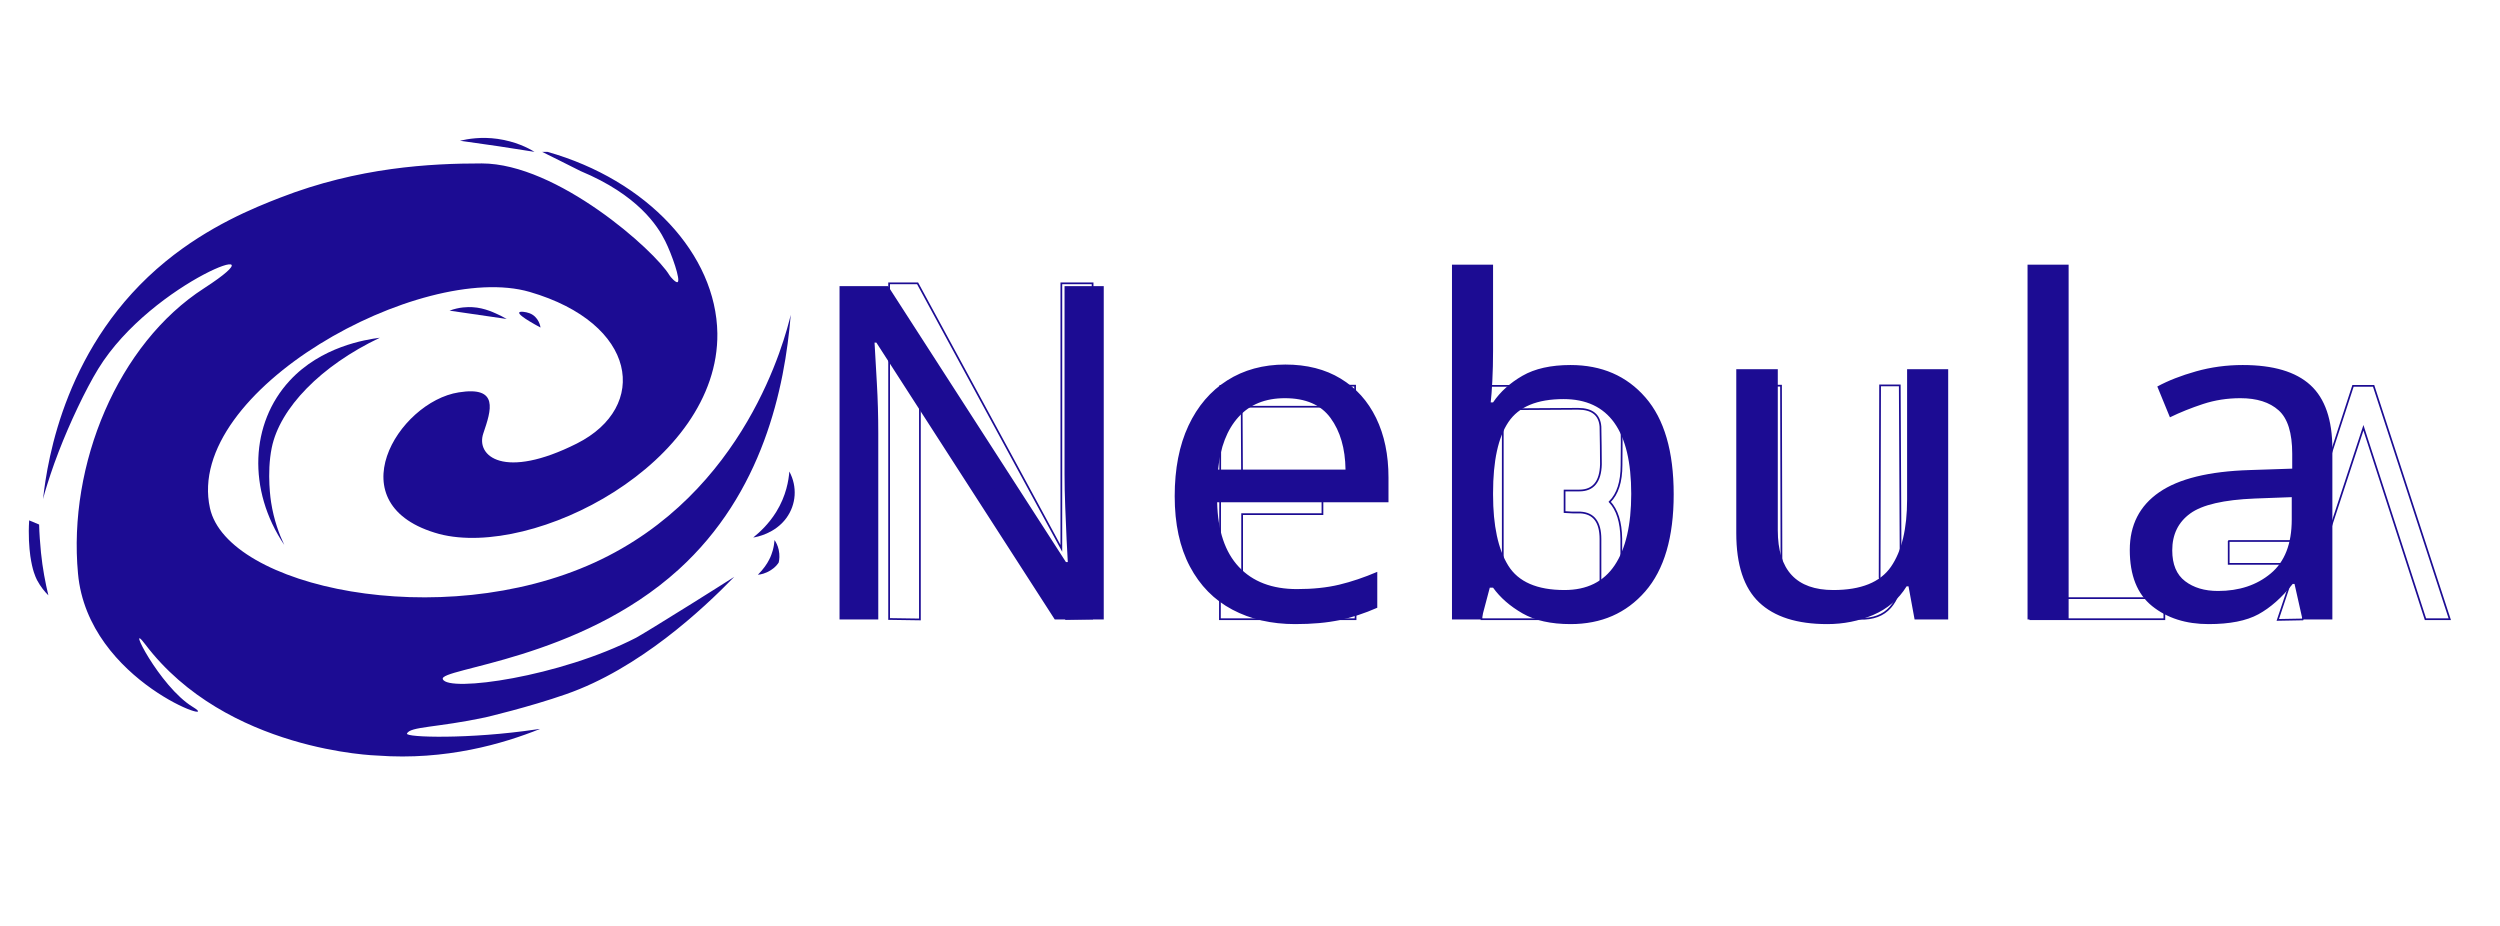
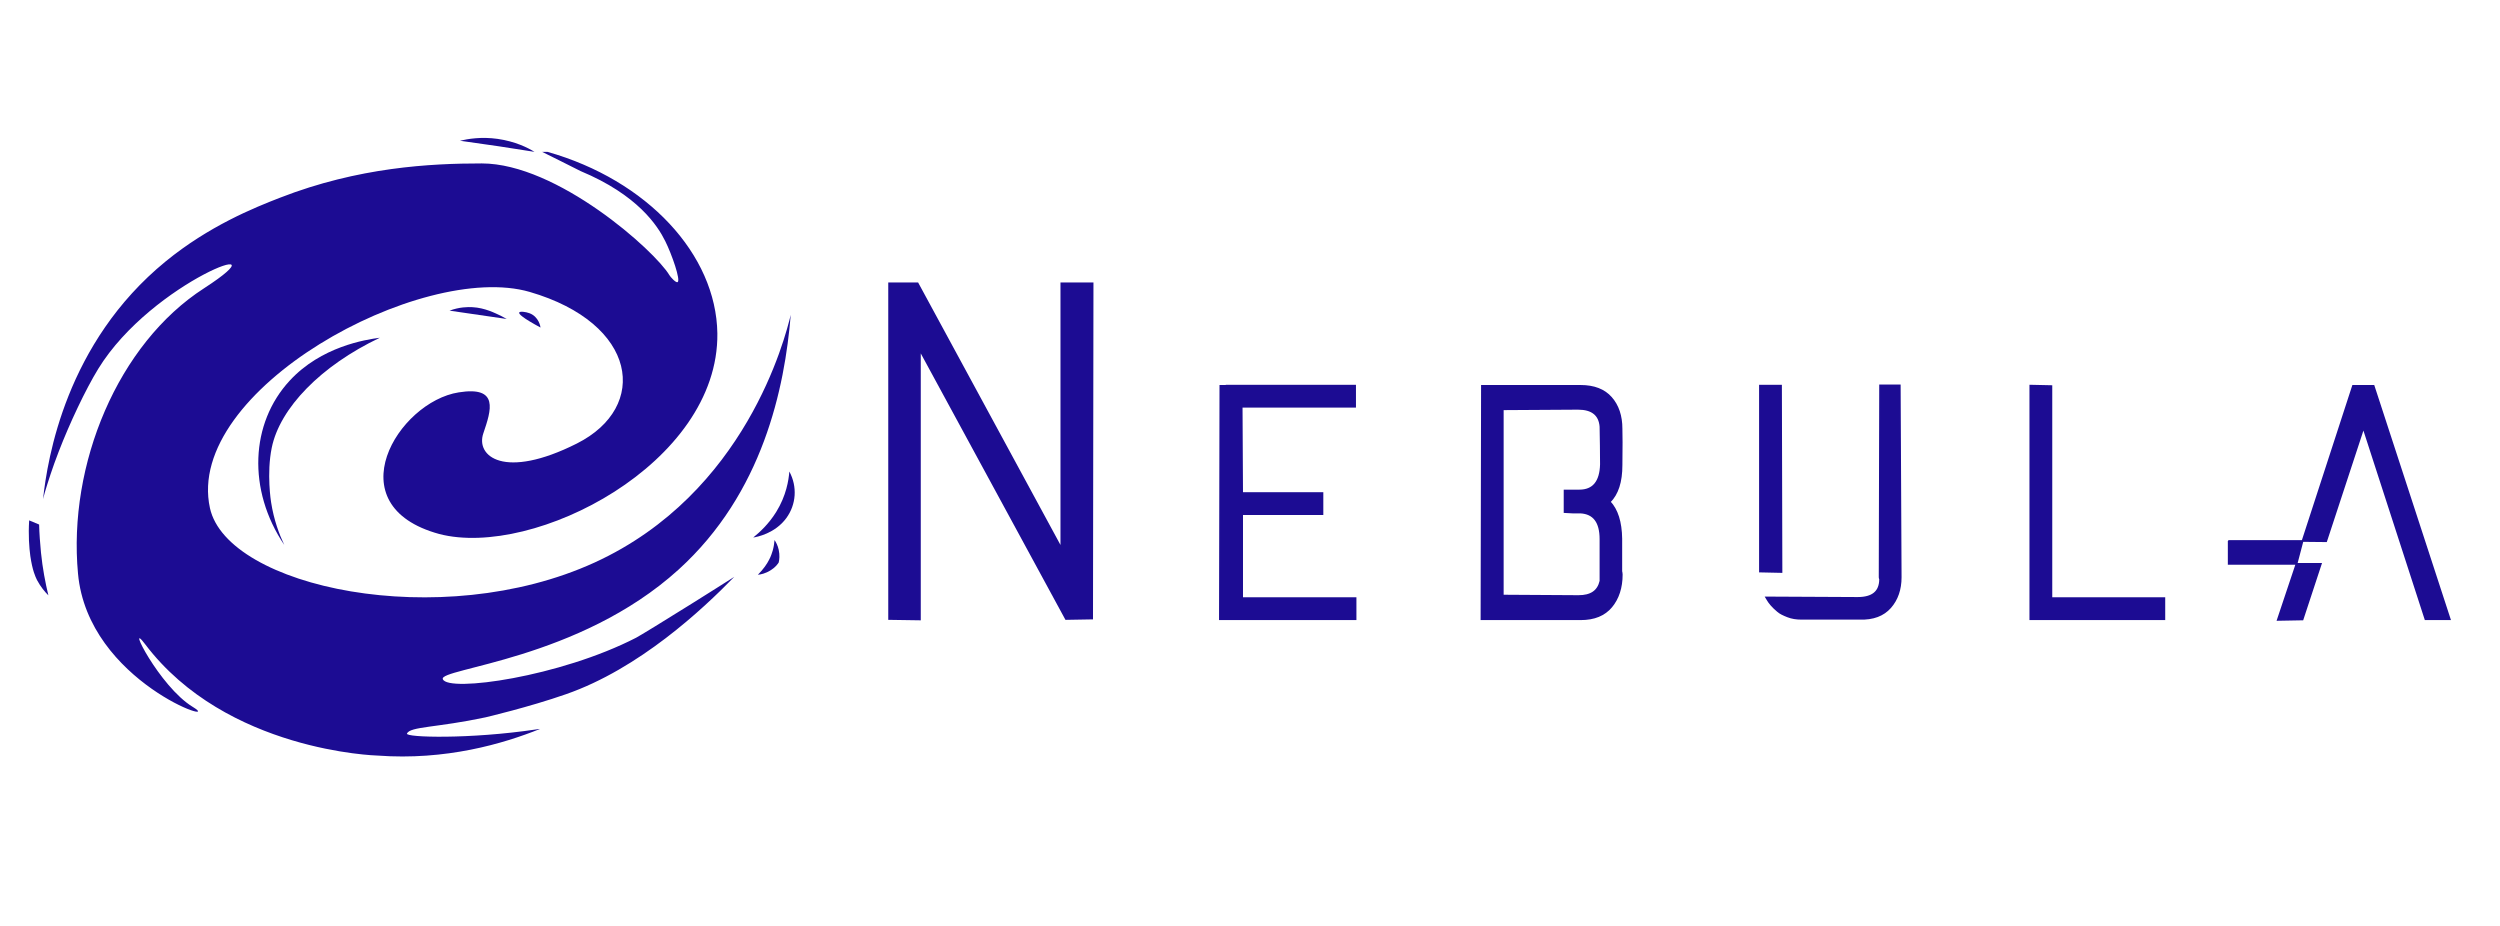
<svg xmlns="http://www.w3.org/2000/svg" version="1.1" id="Layer_1" x="0px" y="0px" viewBox="0 0 1080 400" style="enable-background:new 0 0 1080 400;" xml:space="preserve">
  <style type="text/css">
- 	.st0{fill:#1C0C93;}
- 	.st1{font-family:'andromeda';}
- 	.st2{font-size:201.658px;}
- 	.st3{enable-background:new    ;}
- 	.st4{fill:none;stroke:#1C0C93;stroke-width:0.75;stroke-miterlimit:10;}
+ 	.st0{enable-background:new    ;}
+ 	.st1{fill:#1C0C93;}
+ 	.st2{fill:none;stroke:#1C0C93;stroke-width:0.75;stroke-miterlimit:10;}
</style>
  <g>
-     <text transform="matrix(1 0 0 1 343.1167 267.5957)" class="st0 st1 st2">Nebula</text>
-     <g class="st3">
-       <path class="st4" d="M384.1,122.4h12.3l62.1,114.5V122.4H472l-0.2,144.8l-11.3,0.2l-63.1-116.2v116.4l-13.3-0.2V122.4z" />
-       <path class="st4" d="M529.9,166.6h55.5v9.1c-16.3,0-32.6,0-49,0l0.2,37.3c11.6,0,23.1,0,34.7,0v9.1h-34.7c0,12.1,0,24.2,0,36.3h49    v9.1h-49h-0.2c-0.1,0-0.3,0-0.4,0c-0.7,0-1.7,0-3,0c-1.3,0-2.4,0-3,0h-3l0.2-100.8H529.9z" />
-       <path class="st4" d="M695.4,216.8c3.2,3.4,4.9,8.7,5,15.9c0,6,0,10.8,0,14.1c0.1,0.4,0.2,0.9,0.2,1.4c0,5.6-1.5,10.3-4.5,13.9    c-3,3.6-7.4,5.4-13.2,5.4c-3.9,0-8.4,0-13.4,0c-5,0-9.7,0-14,0H649H640l0.2-100.8h8.7h33.9c5.8,0,10.2,1.7,13.2,5.1    c3,3.4,4.5,7.9,4.5,13.4c0.1,2.7,0.1,7.9,0,15.7C700.5,208.2,698.8,213.4,695.4,216.8z M679.1,211.9c0.5,0,1.1,0,1.6,0    c0.1,0,0.3,0,0.4,0h0.6h0.4h0.2c6,0,9.1-3.8,9.3-11.3c0-5.2-0.1-10.7-0.2-16.3c-0.4-5.1-3.6-7.7-9.7-7.7c-6.6,0-17.4,0.1-32.5,0.2    c0,26.8,0,53.6,0,80.5c15.1,0.1,25.9,0.2,32.7,0.2c5.4,0,8.5-2.1,9.5-6.5c0-6.2,0-12.2,0-18.1c0-7.4-2.9-11.2-8.7-11.5    c-0.5,0-1,0-1.4,0c-0.7,0-1.3,0-2,0c-2-0.1-3.2-0.2-3.4-0.2v-9.3H679.1z" />
-       <path class="st4" d="M760.3,166.6h9.1l0.2,80.5l-9.3-0.2V166.6z M812,249.2l0.2-82.7h8.5l0.4,82.7v0.2c0,5.2-1.5,9.6-4.5,13    c-3,3.4-7.4,5.1-13.2,4.9c-3.9,0-8.5,0-13.8,0c-5.3,0-9.1,0-11.4,0c-2.2,0-4.1-0.3-5.9-1c-1.8-0.7-3.3-1.4-4.3-2.3    c-1.1-0.9-2-1.8-2.8-2.7c-0.8-0.9-1.3-1.7-1.6-2.2l-0.6-1c19.6,0.1,32.8,0.2,39.5,0.2c6.5,0,9.7-2.7,9.7-8.1    C812,249.8,812,249.5,812,249.2z" />
-       <path class="st4" d="M877.1,166.6l9.1,0.2v91.6c16.3,0,32.5,0,48.8,0v9.1h-48.8h-9.1V166.6z" />
-       <path class="st4" d="M962.6,233.7h1.2h3.4c3.1,0,6.5,0,10.1,0c3.6,0,7,0,10.1,0h7.3l-2.6,9.9h10.5l-7.9,24l-10.7,0.2l8.1-24.2    h-1.2c-0.5,0-1.1,0-1.6,0c-0.5,0-1.1,0-1.8,0c-3.1,0-6.5,0-10.1,0c-1.9,0-3.7,0-5.3,0c-1.7,0-3.3,0-4.7,0c-0.8,0-1.5,0-2,0    c-0.5,0-1,0-1.4,0h-1.2V233.7z M994.7,233.7l21.8-67h8.9l32.9,100.8h-10.5l-26.8-82.7l-16.1,49L994.7,233.7z" />
+     <g class="st0">
+       <path class="st1" d="M384.1,122.4h12.3l62.1,114.5V122.4H472l-0.2,144.8l-11.3,0.2l-63.1-116.2v116.4l-13.3-0.2V122.4z" />
+       <path class="st1" d="M529.9,166.6h55.5v9.1c-16.3,0-32.6,0-49,0l0.2,37.3c11.6,0,23.1,0,34.7,0v9.1h-34.7c0,12.1,0,24.2,0,36.3h49    v9.1h-49h-0.2c-0.1,0-0.3,0-0.4,0c-0.7,0-1.7,0-3,0c-1.3,0-2.4,0-3,0h-3l0.2-100.8H529.9z" />
+       <path class="st1" d="M695.4,216.8c3.2,3.4,4.9,8.7,5,15.9c0,6,0,10.8,0,14.1c0.1,0.4,0.2,0.9,0.2,1.4c0,5.6-1.5,10.3-4.5,13.9    c-3,3.6-7.4,5.4-13.2,5.4c-3.9,0-8.4,0-13.4,0c-5,0-9.7,0-14,0H649H640l0.2-100.8h8.7h33.9c5.8,0,10.2,1.7,13.2,5.1    c3,3.4,4.5,7.9,4.5,13.4c0.1,2.7,0.1,7.9,0,15.7C700.5,208.2,698.8,213.4,695.4,216.8z M679.1,211.9c0.5,0,1.1,0,1.6,0    c0.1,0,0.3,0,0.4,0h0.6h0.4h0.2c6,0,9.1-3.8,9.3-11.3c0-5.2-0.1-10.7-0.2-16.3c-0.4-5.1-3.6-7.7-9.7-7.7c-6.6,0-17.4,0.1-32.5,0.2    c0,26.8,0,53.6,0,80.5c15.1,0.1,25.9,0.2,32.7,0.2c5.4,0,8.5-2.1,9.5-6.5c0-6.2,0-12.2,0-18.1c0-7.4-2.9-11.2-8.7-11.5    c-0.5,0-1,0-1.4,0c-0.7,0-1.3,0-2,0c-2-0.1-3.2-0.2-3.4-0.2v-9.3H679.1z" />
+       <path class="st1" d="M760.3,166.6h9.1l0.2,80.5l-9.3-0.2V166.6z M812,249.2l0.2-82.7h8.5l0.4,82.7v0.2c0,5.2-1.5,9.6-4.5,13    c-3,3.4-7.4,5.1-13.2,4.9c-3.9,0-8.5,0-13.8,0c-5.3,0-9.1,0-11.4,0c-2.2,0-4.1-0.3-5.9-1c-1.8-0.7-3.3-1.4-4.3-2.3    c-1.1-0.9-2-1.8-2.8-2.7c-0.8-0.9-1.3-1.7-1.6-2.2l-0.6-1c19.6,0.1,32.8,0.2,39.5,0.2c6.5,0,9.7-2.7,9.7-8.1    C812,249.8,812,249.5,812,249.2z" />
+       <path class="st1" d="M877.1,166.6l9.1,0.2v91.6c16.3,0,32.5,0,48.8,0v9.1h-48.8h-9.1V166.6z" />
+       <path class="st1" d="M962.6,233.7h1.2h3.4c3.1,0,6.5,0,10.1,0c3.6,0,7,0,10.1,0h7.3l-2.6,9.9h10.5l-7.9,24l-10.7,0.2l8.1-24.2    h-1.2c-0.5,0-1.1,0-1.6,0c-0.5,0-1.1,0-1.8,0c-3.1,0-6.5,0-10.1,0c-1.9,0-3.7,0-5.3,0c-1.7,0-3.3,0-4.7,0c-0.8,0-1.5,0-2,0    c-0.5,0-1,0-1.4,0h-1.2V233.7z M994.7,233.7l21.8-67h8.9l32.9,100.8h-10.5l-26.8-82.7l-16.1,49L994.7,233.7z" />
+     </g>
+     <g class="st0">
+       <path class="st2" d="M384.1,122.4h12.3l62.1,114.5V122.4H472l-0.2,144.8l-11.3,0.2l-63.1-116.2v116.4l-13.3-0.2V122.4z" />
+       <path class="st2" d="M529.9,166.6h55.5v9.1c-16.3,0-32.6,0-49,0l0.2,37.3c11.6,0,23.1,0,34.7,0v9.1h-34.7c0,12.1,0,24.2,0,36.3h49    v9.1h-49h-0.2c-0.1,0-0.3,0-0.4,0c-0.7,0-1.7,0-3,0s-2.4,0-3,0h-3l0.2-100.8h2.7V166.6z" />
+       <path class="st2" d="M695.4,216.8c3.2,3.4,4.9,8.7,5,15.9c0,6,0,10.8,0,14.1c0.1,0.4,0.2,0.9,0.2,1.4c0,5.6-1.5,10.3-4.5,13.9    s-7.4,5.4-13.2,5.4c-3.9,0-8.4,0-13.4,0s-9.7,0-14,0H649h-9l0.2-100.8h8.7h33.9c5.8,0,10.2,1.7,13.2,5.1c3,3.4,4.5,7.9,4.5,13.4    c0.1,2.7,0.1,7.9,0,15.7C700.5,208.2,698.8,213.4,695.4,216.8z M679.1,211.9c0.5,0,1.1,0,1.6,0c0.1,0,0.3,0,0.4,0h0.6h0.4h0.2    c6,0,9.1-3.8,9.3-11.3c0-5.2-0.1-10.7-0.2-16.3c-0.4-5.1-3.6-7.7-9.7-7.7c-6.6,0-17.4,0.1-32.5,0.2c0,26.8,0,53.6,0,80.5    c15.1,0.1,25.9,0.2,32.7,0.2c5.4,0,8.5-2.1,9.5-6.5c0-6.2,0-12.2,0-18.1c0-7.4-2.9-11.2-8.7-11.5c-0.5,0-1,0-1.4,0    c-0.7,0-1.3,0-2,0c-2-0.1-3.2-0.2-3.4-0.2v-9.3H679.1z" />
+       <path class="st2" d="M760.3,166.6h9.1l0.2,80.5l-9.3-0.2V166.6z M812,249.2l0.2-82.7h8.5l0.4,82.7v0.2c0,5.2-1.5,9.6-4.5,13    s-7.4,5.1-13.2,4.9c-3.9,0-8.5,0-13.8,0s-9.1,0-11.4,0c-2.2,0-4.1-0.3-5.9-1c-1.8-0.7-3.3-1.4-4.3-2.3c-1.1-0.9-2-1.8-2.8-2.7    c-0.8-0.9-1.3-1.7-1.6-2.2l-0.6-1c19.6,0.1,32.8,0.2,39.5,0.2c6.5,0,9.7-2.7,9.7-8.1C812,249.8,812,249.5,812,249.2z" />
+       <path class="st2" d="M877.1,166.6l9.1,0.2v91.6c16.3,0,32.5,0,48.8,0v9.1h-48.8h-9.1V166.6z" />
+       <path class="st2" d="M962.6,233.7h1.2h3.4c3.1,0,6.5,0,10.1,0s7,0,10.1,0h7.3l-2.6,9.9h10.5l-7.9,24l-10.7,0.2l8.1-24.2h-1.2    c-0.5,0-1.1,0-1.6,0s-1.1,0-1.8,0c-3.1,0-6.5,0-10.1,0c-1.9,0-3.7,0-5.3,0c-1.7,0-3.3,0-4.7,0c-0.8,0-1.5,0-2,0s-1,0-1.4,0h-1.2    v-9.9H962.6z M994.7,233.7l21.8-67h8.9l32.9,100.8h-10.5l-26.8-82.7l-16.1,49L994.7,233.7z" />
    </g>
  </g>
-   <path id="XMLID_19_" class="st0" d="M198.2,169.5c17.5-2.8,14,7.7,10.6,17.7c-3.4,9.9,9,20.2,40.4,4.4s26.3-51.9-20.4-65.5  c-46.6-13.5-149.3,42.5-138.1,93.4c7.5,34.1,99.5,54,166.2,23.5c65.3-29.9,82.3-97,84.7-107c-2.6,31.6-12,77-48.5,110.1  c-43,39-103.7,42.6-101.8,47.3c2.3,5.8,50.7-1,83.5-17.9c1.7-0.9,11.7-7,24-14.7c7.8-4.9,14.2-8.9,18.4-11.6  c-13.7,14.1-41.1,39.7-72.7,50.7c-16,5.6-34.8,10-34.8,10c-21.1,4.5-32.5,3.9-33.9,7c-0.7,1.7,27,2.5,55.9-1.8  c0.6-0.1,1.1-0.2,1.6-0.2c-15.9,6.4-40.7,13.7-70.3,11.5c0,0-65.2-1.7-100.3-48.1c-8.6-11.4,6.1,18.3,20.6,27.1  c14.5,8.8-45.3-10.5-49.6-57.6c-4.4-47.1,17.2-99.3,54.5-123.3c37.2-24.1-22.4-3.3-45.8,34.9c-5.5,9-12.3,23.4-17,35.6  c-2.8,7.2-4.7,13.3-6,17.6c-0.3,1-0.5,2-0.8,3c1.9-17.5,9.9-67.5,53-102.7c18.6-15.2,38-23.1,49.4-27.5c33.9-13.2,65-14.8,87.1-14.8  c32.6,0,74.8,37.7,81.1,48.3c0.4,0.7,2.7,3.3,3.5,3c1.5-0.7-2.5-12.1-5.3-17.7c-3.3-6.7-11.9-20-36.6-30.3c-5.5-2.8-11-5.5-16.6-8.3  c0.8,0,1.5,0,2.3,0c43.1,12.2,72.9,44.3,73.4,78.4c0.7,56.3-79.3,97.3-120.1,86.7C144.6,218.4,171.9,173.6,198.2,169.5z" />
-   <path class="st0" d="M233.5,141.5c-7.8-4.2-9.5-5.9-9.2-6.5s2.8-0.3,4.4,0.3C232.8,136.8,233.5,141.2,233.5,141.5z" />
-   <path class="st0" d="M216.7,136.6c0.9,0.5,1.7,0.9,2.2,1.2l-24.7-3.6c4.3-1.6,7.9-1.6,9.9-1.5C209.5,133,213.8,135.2,216.7,136.6z" />
-   <path class="st0" d="M164.1,145.9c-25.5,12.1-43.2,30.4-46.7,47.5c-2.3,11.2-0.3,23.5-0.3,23.5c1.2,7.8,3.6,14.1,5.7,18.5  c-16-23.8-14.6-52.6,2.3-70.9C138.7,149.7,158,146.7,164.1,145.9z" />
-   <path id="XMLID_18_" class="st0" d="M13.1,240.2c0.9,6.2,2.2,9,2.9,10.4c1.6,3,3.4,5.1,4.9,6.6c-1.3-5.4-2.5-11.6-3.2-18.5  c-0.4-4.2-0.7-8.2-0.8-12.1c-1.4-0.6-2.8-1.2-4.3-1.8C12.2,231.2,12.6,236.5,13.1,240.2z" />
-   <path id="XMLID_17_" class="st0" d="M339.7,223.8c4.3-5.9,4.8-13.6,1.3-20.1c-0.3,3.7-1.3,10.4-5.7,17.5c-3.3,5.3-7.2,8.8-9.9,11  C326.9,232,334.8,230.5,339.7,223.8z" />
-   <path id="XMLID_16_" class="st0" d="M336.4,243c0.3-1.2,0.5-3.2,0-5.5c-0.4-1.9-1.2-3.3-1.8-4.2c-0.1,1.3-0.3,2.8-0.8,4.6  c-0.3,0.9-0.7,2.4-1.6,4c-0.8,1.6-2.3,3.9-4.8,6.4c1.1-0.1,3.3-0.5,5.6-2C334.8,245.2,335.9,243.8,336.4,243z" />
-   <path id="XMLID_5_" class="st0" d="M215.5,63.2c5.1,0.8,10.2,1.6,15.4,2.4c-2.9-1.8-8.3-4.5-15.9-5.6c-7.1-1-12.9,0-16.3,0.8  C204.3,61.6,209.9,62.4,215.5,63.2z" />
+   <path id="XMLID_19_" class="st1" d="M198.2,169.5c17.5-2.8,14,7.7,10.6,17.7c-3.4,9.9,9,20.2,40.4,4.4s26.3-51.9-20.4-65.5  c-46.6-13.5-149.3,42.5-138.1,93.4c7.5,34.1,99.5,54,166.2,23.5c65.3-29.9,82.3-97,84.7-107c-2.6,31.6-12,77-48.5,110.1  c-43,39-103.7,42.6-101.8,47.3c2.3,5.8,50.7-1,83.5-17.9c1.7-0.9,11.7-7,24-14.7c7.8-4.9,14.2-8.9,18.4-11.6  c-13.7,14.1-41.1,39.7-72.7,50.7c-16,5.6-34.8,10-34.8,10c-21.1,4.5-32.5,3.9-33.9,7c-0.7,1.7,27,2.5,55.9-1.8  c0.6-0.1,1.1-0.2,1.6-0.2c-15.9,6.4-40.7,13.7-70.3,11.5c0,0-65.2-1.7-100.3-48.1c-8.6-11.4,6.1,18.3,20.6,27.1  c14.5,8.8-45.3-10.5-49.6-57.6c-4.4-47.1,17.2-99.3,54.5-123.3c37.2-24.1-22.4-3.3-45.8,34.9c-5.5,9-12.3,23.4-17,35.6  c-2.8,7.2-4.7,13.3-6,17.6c-0.3,1-0.5,2-0.8,3c1.9-17.5,9.9-67.5,53-102.7c18.6-15.2,38-23.1,49.4-27.5c33.9-13.2,65-14.8,87.1-14.8  c32.6,0,74.8,37.7,81.1,48.3c0.4,0.7,2.7,3.3,3.5,3c1.5-0.7-2.5-12.1-5.3-17.7c-3.3-6.7-11.9-20-36.6-30.3c-5.5-2.8-11-5.5-16.6-8.3  c0.8,0,1.5,0,2.3,0c43.1,12.2,72.9,44.3,73.4,78.4c0.7,56.3-79.3,97.3-120.1,86.7C144.6,218.4,171.9,173.6,198.2,169.5z" />
+   <path class="st1" d="M233.5,141.5c-7.8-4.2-9.5-5.9-9.2-6.5s2.8-0.3,4.4,0.3C232.8,136.8,233.5,141.2,233.5,141.5z" />
+   <path class="st1" d="M216.7,136.6c0.9,0.5,1.7,0.9,2.2,1.2l-24.7-3.6c4.3-1.6,7.9-1.6,9.9-1.5C209.5,133,213.8,135.2,216.7,136.6z" />
+   <path class="st1" d="M164.1,145.9c-25.5,12.1-43.2,30.4-46.7,47.5c-2.3,11.2-0.3,23.5-0.3,23.5c1.2,7.8,3.6,14.1,5.7,18.5  c-16-23.8-14.6-52.6,2.3-70.9C138.7,149.7,158,146.7,164.1,145.9z" />
+   <path id="XMLID_18_" class="st1" d="M13.1,240.2c0.9,6.2,2.2,9,2.9,10.4c1.6,3,3.4,5.1,4.9,6.6c-1.3-5.4-2.5-11.6-3.2-18.5  c-0.4-4.2-0.7-8.2-0.8-12.1c-1.4-0.6-2.8-1.2-4.3-1.8C12.2,231.2,12.6,236.5,13.1,240.2z" />
+   <path id="XMLID_17_" class="st1" d="M339.7,223.8c4.3-5.9,4.8-13.6,1.3-20.1c-0.3,3.7-1.3,10.4-5.7,17.5c-3.3,5.3-7.2,8.8-9.9,11  C326.9,232,334.8,230.5,339.7,223.8z" />
+   <path id="XMLID_16_" class="st1" d="M336.4,243c0.3-1.2,0.5-3.2,0-5.5c-0.4-1.9-1.2-3.3-1.8-4.2c-0.1,1.3-0.3,2.8-0.8,4.6  c-0.3,0.9-0.7,2.4-1.6,4c-0.8,1.6-2.3,3.9-4.8,6.4c1.1-0.1,3.3-0.5,5.6-2C334.8,245.2,335.9,243.8,336.4,243z" />
+   <path id="XMLID_5_" class="st1" d="M215.5,63.2c5.1,0.8,10.2,1.6,15.4,2.4c-2.9-1.8-8.3-4.5-15.9-5.6c-7.1-1-12.9,0-16.3,0.8  C204.3,61.6,209.9,62.4,215.5,63.2z" />
</svg>
